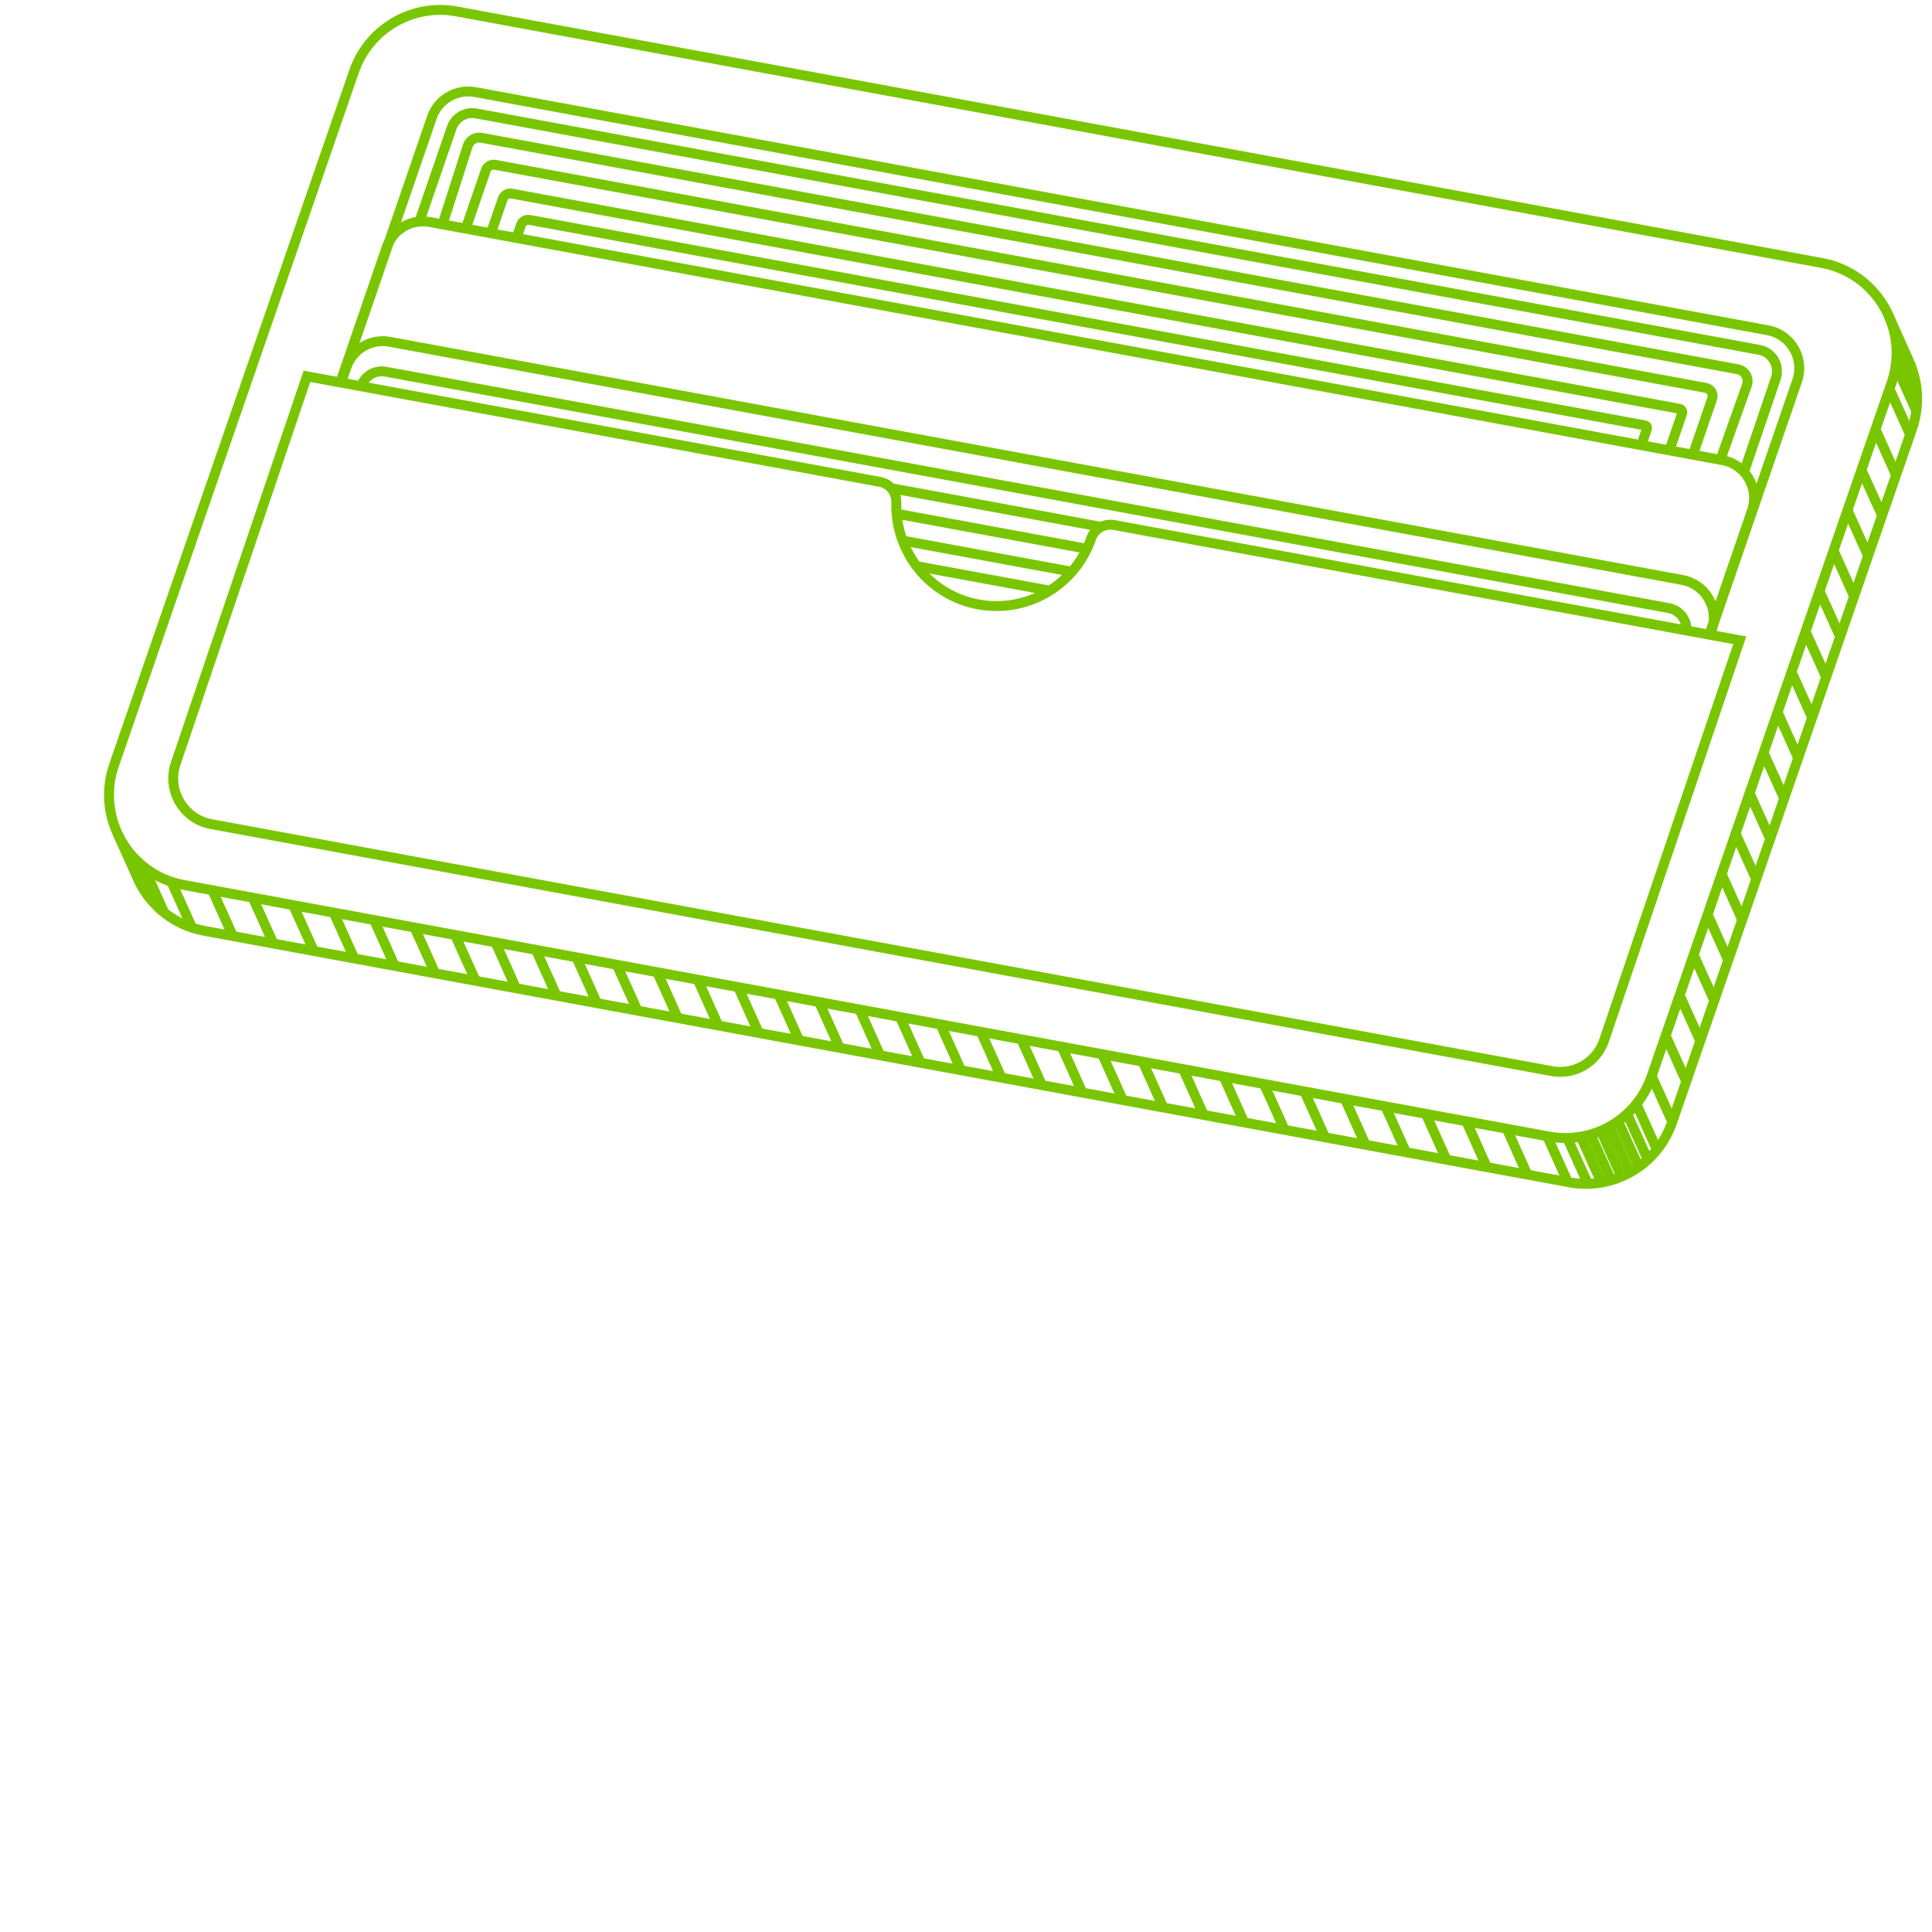
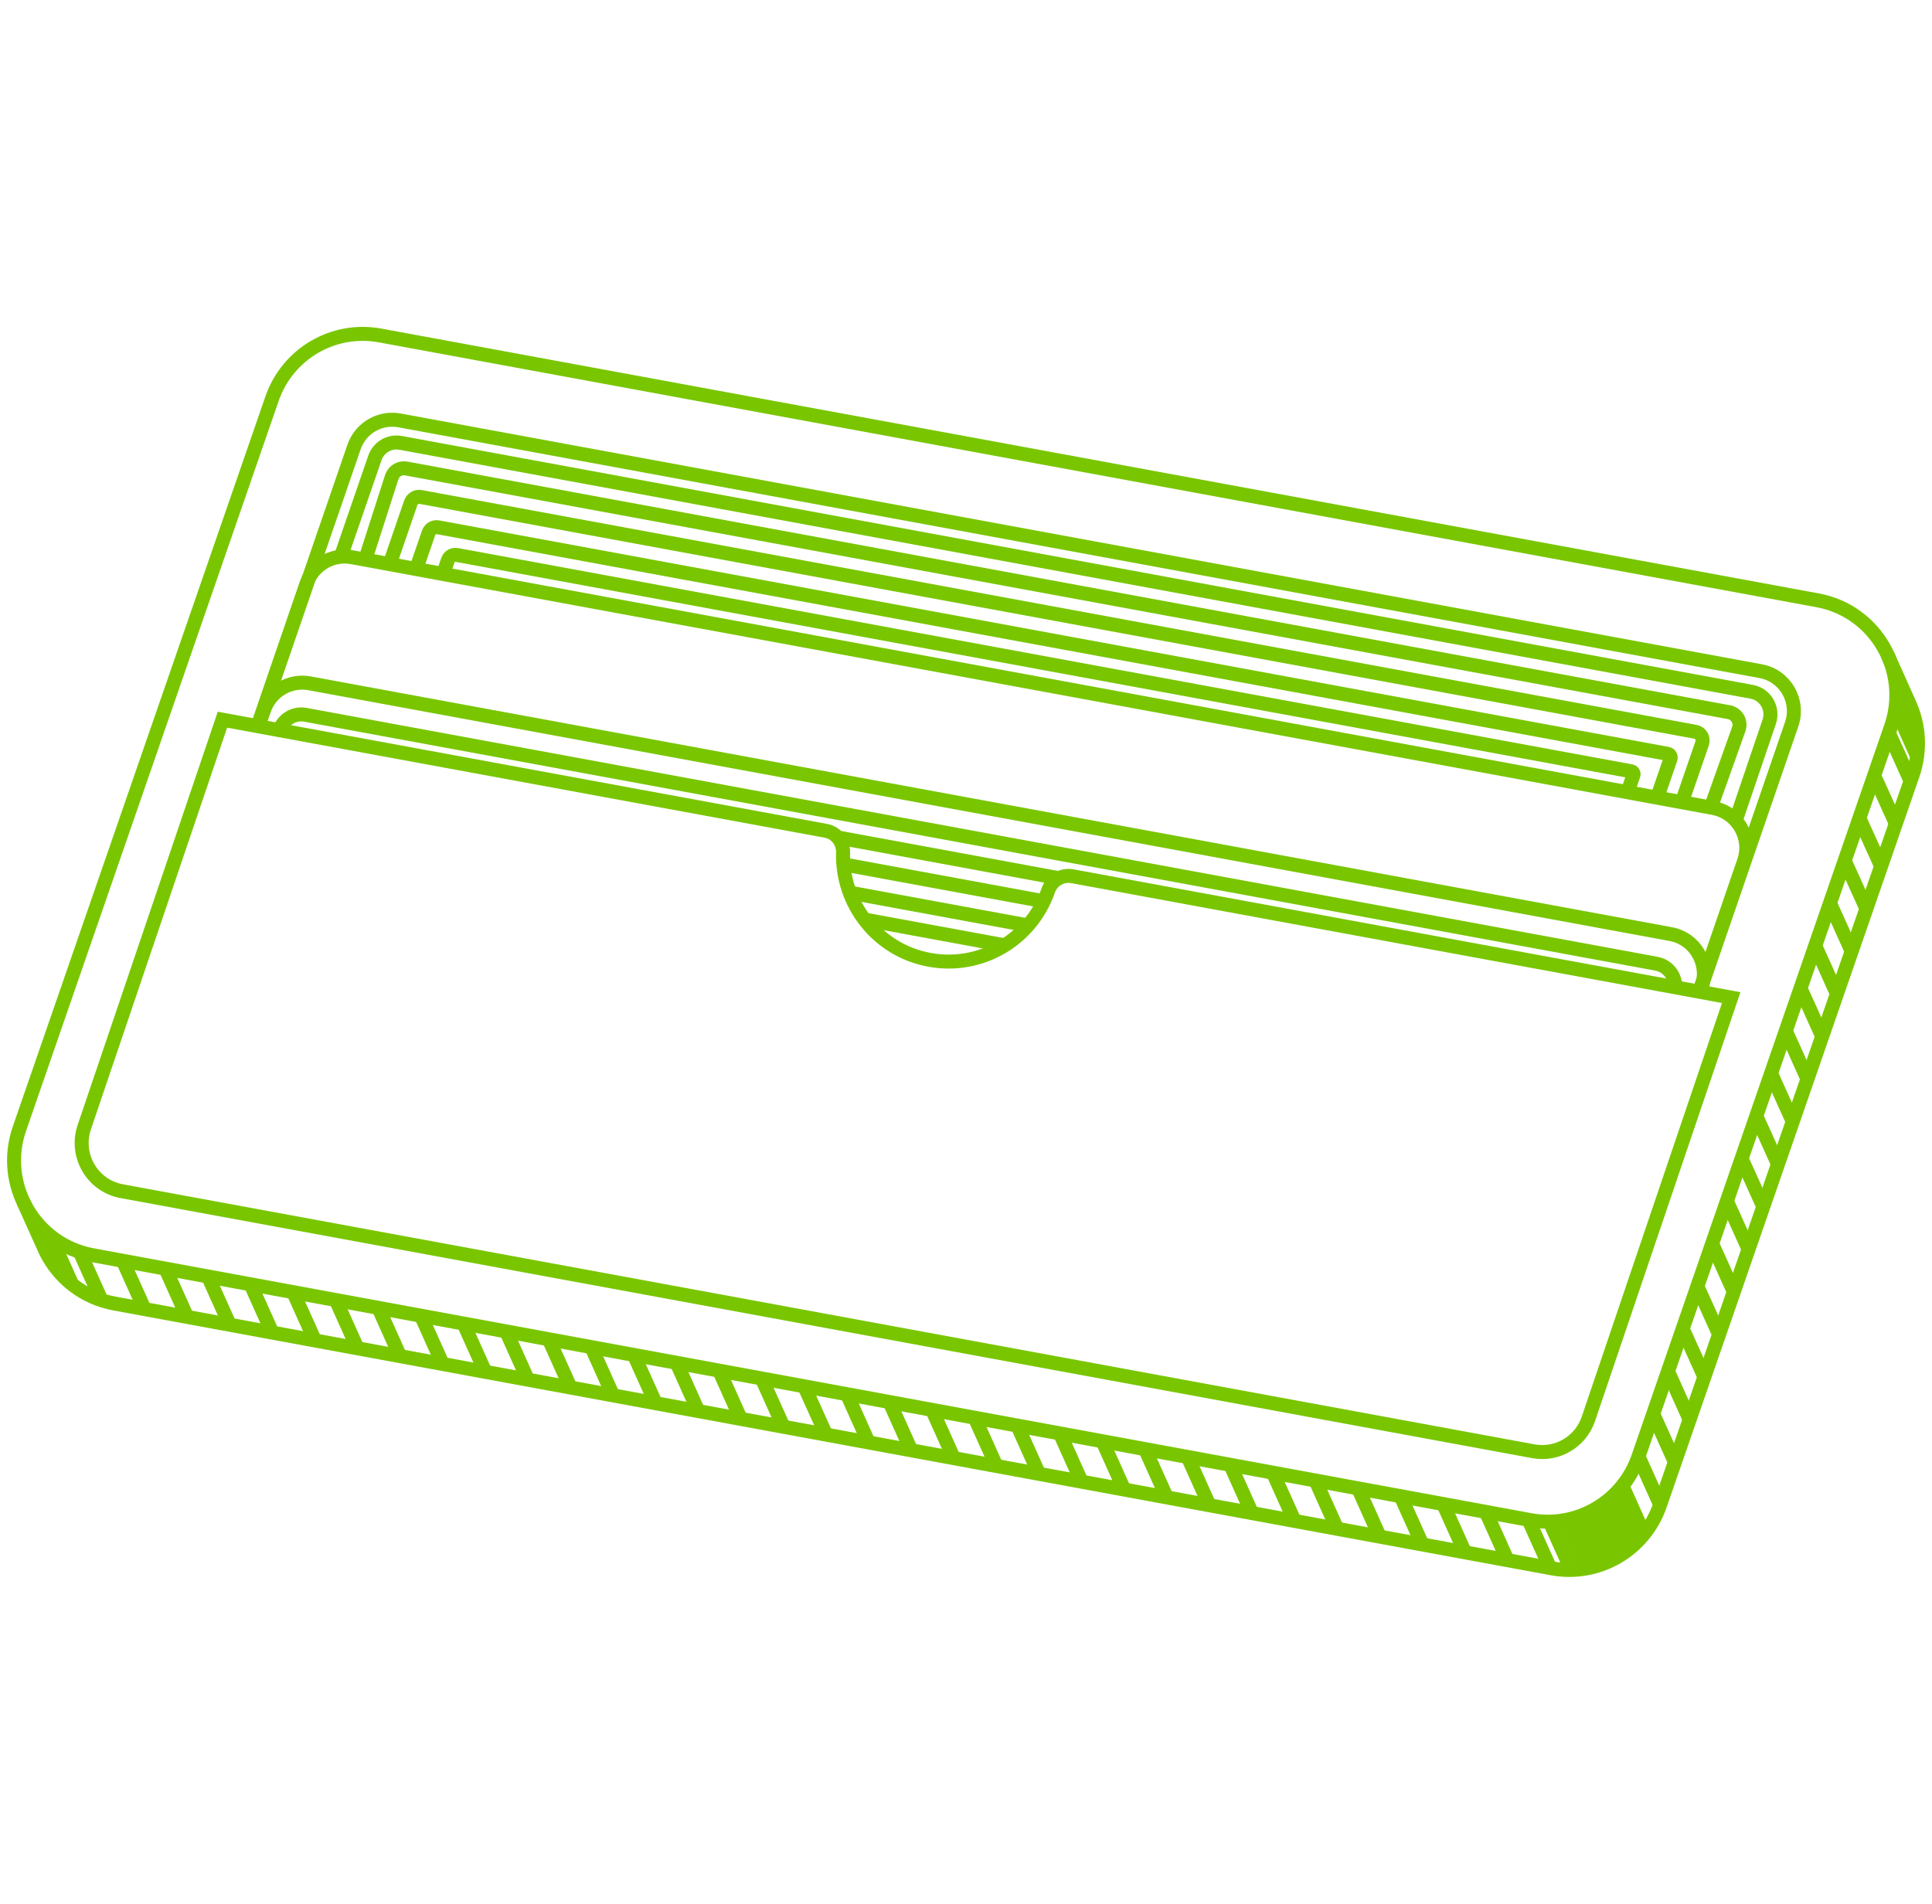
- <svg xmlns="http://www.w3.org/2000/svg" width="195" height="195" viewBox="0 0 195 195" fill="none">
-   <path d="M156.34 114.711L18.55 89.323C13.001 88.302 9.666 82.551 11.518 77.202L35.734 7.209C37.226 2.899 41.621 0.33 46.088 1.153L183.881 26.541C189.43 27.562 192.764 33.313 190.913 38.662L166.693 108.655C165.201 112.961 160.807 115.534 156.34 114.711V114.711Z" stroke="#79C600" stroke-miterlimit="10" />
-   <path d="M34.386 38.602L43.591 11.848C44.217 10.032 46.065 8.949 47.948 9.294L178.432 33.335C180.762 33.765 182.163 36.178 181.391 38.426L172.57 64.063" stroke="#79C600" stroke-miterlimit="10" />
-   <path d="M34.352 38.593L39.028 24.965C39.65 23.149 41.502 22.062 43.385 22.408L173.868 46.449C176.199 46.879 177.6 49.288 176.827 51.537L172.533 64.054" stroke="#79C600" stroke-miterlimit="10" />
-   <path d="M34.426 38.618L34.967 37.047C35.593 35.235 37.441 34.151 39.321 34.497L169.804 58.538C172.138 58.968 173.539 61.384 172.763 63.633L172.61 64.079" stroke="#79C600" stroke-miterlimit="10" />
-   <path d="M112.443 52.991C111.445 52.809 110.466 53.381 110.135 54.342C108.502 59.069 103.685 61.899 98.781 61.01C93.723 60.093 90.329 55.601 90.467 50.739C90.495 49.721 89.819 48.82 88.821 48.638L30.98 37.984L17.737 77.048C16.817 79.761 18.512 82.664 21.321 83.182L156.634 108.112C158.914 108.533 161.16 107.21 161.908 105.005L175.596 64.625L112.446 52.991H112.443Z" stroke="#79C600" stroke-miterlimit="10" />
-   <path d="M42.337 22.335L45.59 12.894C45.943 11.867 46.991 11.251 48.058 11.449L177.559 35.311C178.879 35.553 179.674 36.919 179.236 38.194L176.026 47.639" stroke="#79C600" stroke-miterlimit="10" />
-   <path d="M44.667 22.637L47.213 14.712C47.41 14.138 47.995 13.795 48.589 13.905L175.388 37.268C176.123 37.403 176.567 38.166 176.323 38.876L173.643 46.398" stroke="#79C600" stroke-miterlimit="10" />
-   <path d="M47.011 23.067L49.035 17.184C49.169 16.795 49.566 16.559 49.973 16.635L172.174 39.149C172.674 39.24 172.977 39.761 172.812 40.245L170.869 45.886" stroke="#79C600" stroke-miterlimit="10" />
-   <path d="M49.55 23.536L50.742 20.068C50.87 19.694 51.255 19.468 51.642 19.54L169.498 41.257C169.717 41.298 169.849 41.524 169.777 41.737L168.498 45.453" stroke="#79C600" stroke-miterlimit="10" />
-   <path d="M52.134 24.013L52.587 22.697C52.709 22.339 53.075 22.125 53.447 22.194L166.014 42.934C166.18 42.965 166.277 43.135 166.224 43.295L165.661 44.928" stroke="#79C600" stroke-miterlimit="10" />
-   <path d="M36.462 38.961C36.815 37.934 37.863 37.318 38.93 37.516L168.431 61.378C169.538 61.582 170.273 62.574 170.227 63.642" stroke="#79C600" stroke-miterlimit="10" />
-   <path d="M89.941 49.273L111.149 53.18" stroke="#79C600" stroke-miterlimit="10" />
-   <path d="M90.497 51.851L109.687 55.388" stroke="#79C600" stroke-miterlimit="10" />
-   <path d="M91.102 54.562L108.189 57.709" stroke="#79C600" stroke-miterlimit="10" />
-   <path d="M92.509 57.14L105.949 59.615" stroke="#79C600" stroke-miterlimit="10" />
-   <path d="M190.578 31.758L192.686 36.467C193.612 38.53 193.796 40.949 192.986 43.289L168.767 113.282C167.275 117.588 162.88 120.161 158.414 119.338L20.62 93.949C17.646 93.403 15.309 91.496 14.064 89.021L11.887 84.178" stroke="#79C600" stroke-miterlimit="10" />
-   <path d="M161.58 114.136L163.651 118.762" stroke="#79C600" stroke-miterlimit="10" />
-   <path d="M163.32 113.163L165.4 117.783" stroke="#79C600" stroke-miterlimit="10" />
-   <path d="M164.231 112.421L166.311 117.041" stroke="#79C600" stroke-miterlimit="10" />
-   <path d="M162.455 113.697L164.535 118.317" stroke="#79C600" stroke-miterlimit="10" />
-   <path d="M160.538 114.507L162.618 119.127" stroke="#79C600" stroke-miterlimit="10" />
-   <path d="M158.186 114.862L160.266 119.482" stroke="#79C600" stroke-miterlimit="10" />
-   <path d="M159.549 114.73L161.635 119.353" stroke="#79C600" stroke-miterlimit="10" />
-   <path d="M156.161 114.676L158.238 119.303" stroke="#79C600" stroke-miterlimit="10" />
-   <path d="M152.083 113.935L154.16 118.561" stroke="#79C600" stroke-miterlimit="10" />
-   <path d="M148.004 113.194L150.071 117.799" stroke="#79C600" stroke-miterlimit="10" />
-   <path d="M143.912 112.421L145.989 117.047" stroke="#79C600" stroke-miterlimit="10" />
-   <path d="M139.831 111.667L141.908 116.294" stroke="#79C600" stroke-miterlimit="10" />
-   <path d="M135.745 110.917L137.825 115.543" stroke="#79C600" stroke-miterlimit="10" />
-   <path d="M131.663 110.163L133.74 114.789" stroke="#79C600" stroke-miterlimit="10" />
-   <path d="M127.581 109.412L129.658 114.039" stroke="#79C600" stroke-miterlimit="10" />
-   <path d="M123.5 108.658L125.577 113.285" stroke="#79C600" stroke-miterlimit="10" />
-   <path d="M119.414 107.907L121.494 112.534" stroke="#79C600" stroke-miterlimit="10" />
-   <path d="M115.333 107.154L117.41 111.78" stroke="#79C600" stroke-miterlimit="10" />
-   <path d="M111.251 106.403L113.328 111.03" stroke="#79C600" stroke-miterlimit="10" />
-   <path d="M107.17 105.649L109.247 110.276" stroke="#79C600" stroke-miterlimit="10" />
-   <path d="M103.084 104.899L105.164 109.525" stroke="#79C600" stroke-miterlimit="10" />
-   <path d="M99.002 104.145L101.079 108.771" stroke="#79C600" stroke-miterlimit="10" />
-   <path d="M94.92 103.394L96.997 108.021" stroke="#79C600" stroke-miterlimit="10" />
-   <path d="M90.838 102.641L92.915 107.267" stroke="#79C600" stroke-miterlimit="10" />
-   <path d="M86.753 101.889L88.833 106.516" stroke="#79C600" stroke-miterlimit="10" />
-   <path d="M82.672 101.136L84.752 105.766" stroke="#79C600" stroke-miterlimit="10" />
-   <path d="M78.59 100.385L80.667 105.012" stroke="#79C600" stroke-miterlimit="10" />
-   <path d="M74.508 99.631L76.585 104.261" stroke="#79C600" stroke-miterlimit="10" />
-   <path d="M70.422 98.881L72.502 103.507" stroke="#79C600" stroke-miterlimit="10" />
-   <path d="M66.34 98.127L68.417 102.756" stroke="#79C600" stroke-miterlimit="10" />
-   <path d="M62.26 97.376L64.337 102.002" stroke="#79C600" stroke-miterlimit="10" />
-   <path d="M58.177 96.622L60.254 101.252" stroke="#79C600" stroke-miterlimit="10" />
-   <path d="M54.092 95.872L56.172 100.498" stroke="#79C600" stroke-miterlimit="10" />
-   <path d="M50.01 95.117L52.087 99.747" stroke="#79C600" stroke-miterlimit="10" />
-   <path d="M45.928 94.367L48.005 98.994" stroke="#79C600" stroke-miterlimit="10" />
-   <path d="M41.846 93.614L43.923 98.243" stroke="#79C600" stroke-miterlimit="10" />
-   <path d="M37.761 92.862L39.841 97.489" stroke="#79C600" stroke-miterlimit="10" />
-   <path d="M33.678 92.108L35.755 96.738" stroke="#79C600" stroke-miterlimit="10" />
-   <path d="M29.597 91.358L31.674 95.984" stroke="#79C600" stroke-miterlimit="10" />
-   <path d="M25.515 90.604L27.592 95.234" stroke="#79C600" stroke-miterlimit="10" />
-   <path d="M21.417 89.825L23.51 94.48" stroke="#79C600" stroke-miterlimit="10" />
-   <path d="M17.304 89.002L19.39 93.651" stroke="#79C600" stroke-miterlimit="10" />
-   <path d="M14.53 87.535L16.575 92.118" stroke="#79C600" stroke-miterlimit="10" />
-   <path d="M13.475 86.524L15.565 91.182" stroke="#79C600" stroke-miterlimit="10" />
-   <path d="M165.167 111.422L167.241 116.055" stroke="#79C600" stroke-miterlimit="10" />
-   <path d="M191.345 36.86L193.415 41.48" stroke="#79C600" stroke-miterlimit="10" />
-   <path d="M191.429 34.83L193.499 39.451" stroke="#79C600" stroke-miterlimit="10" />
-   <path d="M190.709 39.253L192.786 43.864" stroke="#79C600" stroke-miterlimit="10" />
-   <path d="M189.295 43.339L191.375 47.944" stroke="#79C600" stroke-miterlimit="10" />
-   <path d="M187.877 47.428L189.96 52.02" stroke="#79C600" stroke-miterlimit="10" />
-   <path d="M186.47 51.499L188.55 56.1" stroke="#79C600" stroke-miterlimit="10" />
-   <path d="M185.061 55.573L187.137 60.184" stroke="#79C600" stroke-miterlimit="10" />
-   <path d="M183.649 59.656L185.726 64.267" stroke="#79C600" stroke-miterlimit="10" />
-   <path d="M182.238 63.733L184.315 68.344" stroke="#79C600" stroke-miterlimit="10" />
-   <path d="M180.825 67.814L182.902 72.427" stroke="#79C600" stroke-miterlimit="10" />
-   <path d="M179.414 71.894L181.491 76.508" stroke="#79C600" stroke-miterlimit="10" />
-   <path d="M178 75.98L180.077 80.588" stroke="#79C600" stroke-miterlimit="10" />
-   <path d="M176.589 80.057L178.666 84.664" stroke="#79C600" stroke-miterlimit="10" />
-   <path d="M175.18 84.133L177.257 88.745" stroke="#79C600" stroke-miterlimit="10" />
-   <path d="M173.765 88.214L175.842 92.825" stroke="#79C600" stroke-miterlimit="10" />
-   <path d="M172.352 92.3L174.428 96.905" stroke="#79C600" stroke-miterlimit="10" />
-   <path d="M170.944 96.374L173.024 100.994" stroke="#79C600" stroke-miterlimit="10" />
-   <path d="M169.532 100.448L171.606 105.065" stroke="#79C600" stroke-miterlimit="10" />
-   <path d="M168.119 104.537L170.196 109.148" stroke="#79C600" stroke-miterlimit="10" />
-   <path d="M166.708 108.611L168.782 113.229" stroke="#79C600" stroke-miterlimit="10" />
+ <svg xmlns="http://www.w3.org/2000/svg" width="138" height="136" viewBox="0 0 138 136" fill="none">
+   <path d="M109.308 108.588L6.626 89.669C2.491 88.908 0.006 84.622 1.386 80.636L19.432 28.477C20.544 25.266 23.819 23.351 27.148 23.964L129.832 42.884C133.967 43.644 136.452 47.93 135.072 51.916L117.024 104.076C115.912 107.285 112.637 109.202 109.308 108.588V108.588Z" stroke="#79C600" stroke-miterlimit="10" />
+   <path d="M18.427 51.872L25.287 31.934C25.753 30.581 27.131 29.774 28.534 30.031L125.771 47.947C127.508 48.267 128.552 50.065 127.976 51.741L121.403 70.845" stroke="#79C600" stroke-miterlimit="10" />
+   <path d="M18.402 51.865L21.886 41.709C22.35 40.356 23.73 39.546 25.133 39.803L122.37 57.719C124.107 58.04 125.151 59.835 124.575 61.511L121.375 70.838" stroke="#79C600" stroke-miterlimit="10" />
+   <path d="M18.457 51.883L18.86 50.713C19.326 49.362 20.704 48.555 22.105 48.812L119.342 66.728C121.081 67.049 122.125 68.849 121.547 70.524L121.433 70.857" stroke="#79C600" stroke-miterlimit="10" />
+   <path d="M76.596 62.594C75.853 62.459 75.123 62.885 74.876 63.601C73.659 67.124 70.07 69.232 66.415 68.57C62.646 67.886 60.117 64.539 60.219 60.916C60.24 60.158 59.737 59.486 58.993 59.35L15.889 51.411L6.02 80.521C5.335 82.544 6.598 84.707 8.692 85.093L109.528 103.671C111.227 103.984 112.9 102.999 113.457 101.356L123.658 71.264L76.599 62.594H76.596Z" stroke="#79C600" stroke-miterlimit="10" />
+   <path d="M24.352 39.75L26.777 32.714C27.04 31.948 27.821 31.489 28.616 31.637L125.121 49.419C126.105 49.599 126.697 50.617 126.37 51.568L123.979 58.606" stroke="#79C600" stroke-miterlimit="10" />
+   <path d="M26.089 39.974L27.986 34.069C28.133 33.641 28.569 33.385 29.012 33.467L123.503 50.877C124.051 50.978 124.382 51.547 124.2 52.075L122.203 57.681" stroke="#79C600" stroke-miterlimit="10" />
+   <path d="M27.835 40.295L29.343 35.911C29.444 35.621 29.74 35.445 30.043 35.501L121.107 52.279C121.48 52.347 121.706 52.736 121.583 53.096L120.135 57.3" stroke="#79C600" stroke-miterlimit="10" />
+   <path d="M29.727 40.644L30.616 38.06C30.711 37.781 30.998 37.613 31.287 37.667L119.114 53.85C119.277 53.88 119.375 54.049 119.321 54.208L118.368 56.977" stroke="#79C600" stroke-miterlimit="10" />
+   <path d="M31.653 40.999L31.991 40.019C32.082 39.752 32.355 39.593 32.632 39.644L116.517 55.099C116.641 55.123 116.713 55.249 116.674 55.369L116.254 56.586" stroke="#79C600" stroke-miterlimit="10" />
+   <path d="M19.974 52.139C20.238 51.373 21.019 50.915 21.814 51.062L118.319 68.844C119.144 68.996 119.691 69.736 119.656 70.532" stroke="#79C600" stroke-miterlimit="10" />
+   <path d="M59.827 59.823L75.631 62.735" stroke="#79C600" stroke-miterlimit="10" />
+   <path d="M60.242 61.745L74.542 64.38" stroke="#79C600" stroke-miterlimit="10" />
+   <path d="M60.692 63.765L73.426 66.11" stroke="#79C600" stroke-miterlimit="10" />
+   <path d="M61.741 65.686L71.757 67.531" stroke="#79C600" stroke-miterlimit="10" />
+   <path d="M134.823 46.772L136.394 50.28C137.084 51.818 137.221 53.62 136.617 55.364L118.569 107.523C117.457 110.732 114.182 112.649 110.854 112.036L8.169 93.117C5.953 92.709 4.211 91.288 3.284 89.444L1.661 85.835" stroke="#79C600" stroke-miterlimit="10" />
+   <path d="M113.213 108.16L114.756 111.608" stroke="#79C600" stroke-miterlimit="10" />
+   <path d="M114.51 107.434L116.06 110.878" stroke="#79C600" stroke-miterlimit="10" />
+   <path d="M115.189 106.882L116.74 110.325" stroke="#79C600" stroke-miterlimit="10" />
+   <path d="M113.865 107.832L115.415 111.275" stroke="#79C600" stroke-miterlimit="10" />
+   <path d="M112.437 108.436L113.987 111.879" stroke="#79C600" stroke-miterlimit="10" />
+   <path d="M110.684 108.701L112.234 112.144" stroke="#79C600" stroke-miterlimit="10" />
+   <path d="M111.699 108.602L113.254 112.048" stroke="#79C600" stroke-miterlimit="10" />
+   <path d="M109.175 108.562L110.723 112.01" stroke="#79C600" stroke-miterlimit="10" />
+   <path d="M106.136 108.01L107.684 111.458" stroke="#79C600" stroke-miterlimit="10" />
+   <path d="M103.096 107.458L104.637 110.889" stroke="#79C600" stroke-miterlimit="10" />
+   <path d="M100.046 106.882L101.594 110.329" stroke="#79C600" stroke-miterlimit="10" />
+   <path d="M97.006 106.32L98.553 109.768" stroke="#79C600" stroke-miterlimit="10" />
+   <path d="M93.961 105.761L95.511 109.209" stroke="#79C600" stroke-miterlimit="10" />
+   <path d="M90.919 105.199L92.467 108.647" stroke="#79C600" stroke-miterlimit="10" />
+   <path d="M87.877 104.64L89.425 108.087" stroke="#79C600" stroke-miterlimit="10" />
+   <path d="M84.835 104.078L86.383 107.526" stroke="#79C600" stroke-miterlimit="10" />
+   <path d="M81.79 103.518L83.341 106.966" stroke="#79C600" stroke-miterlimit="10" />
+   <path d="M78.749 102.957L80.297 106.405" stroke="#79C600" stroke-miterlimit="10" />
+   <path d="M75.708 102.397L77.255 105.845" stroke="#79C600" stroke-miterlimit="10" />
+   <path d="M72.666 101.835L74.214 105.283" stroke="#79C600" stroke-miterlimit="10" />
+   <path d="M69.621 101.276L71.171 104.724" stroke="#79C600" stroke-miterlimit="10" />
+   <path d="M66.579 100.714L68.127 104.162" stroke="#79C600" stroke-miterlimit="10" />
+   <path d="M63.538 100.155L65.085 103.603" stroke="#79C600" stroke-miterlimit="10" />
+   <path d="M60.495 99.593L62.043 103.041" stroke="#79C600" stroke-miterlimit="10" />
+   <path d="M57.452 99.034L59.002 102.481" stroke="#79C600" stroke-miterlimit="10" />
+   <path d="M54.41 98.472L55.96 101.922" stroke="#79C600" stroke-miterlimit="10" />
+   <path d="M51.368 97.913L52.916 101.361" stroke="#79C600" stroke-miterlimit="10" />
+   <path d="M48.326 97.351L49.874 100.801" stroke="#79C600" stroke-miterlimit="10" />
+   <path d="M45.282 96.791L46.832 100.239" stroke="#79C600" stroke-miterlimit="10" />
+   <path d="M42.24 96.23L43.788 99.68" stroke="#79C600" stroke-miterlimit="10" />
+   <path d="M39.199 95.67L40.747 99.118" stroke="#79C600" stroke-miterlimit="10" />
+   <path d="M36.156 95.108L37.704 98.558" stroke="#79C600" stroke-miterlimit="10" />
+   <path d="M33.112 94.549L34.662 97.997" stroke="#79C600" stroke-miterlimit="10" />
+   <path d="M30.071 93.987L31.618 97.437" stroke="#79C600" stroke-miterlimit="10" />
+   <path d="M27.028 93.428L28.576 96.876" stroke="#79C600" stroke-miterlimit="10" />
+   <path d="M23.987 92.866L25.534 96.317" stroke="#79C600" stroke-miterlimit="10" />
+   <path d="M20.942 92.306L22.492 95.754" stroke="#79C600" stroke-miterlimit="10" />
+   <path d="M17.9 91.745L19.448 95.195" stroke="#79C600" stroke-miterlimit="10" />
+   <path d="M14.858 91.185L16.406 94.633" stroke="#79C600" stroke-miterlimit="10" />
+   <path d="M11.816 90.624L13.364 94.074" stroke="#79C600" stroke-miterlimit="10" />
+   <path d="M8.763 90.043L10.322 93.512" stroke="#79C600" stroke-miterlimit="10" />
+   <path d="M5.698 89.43L7.253 92.894" stroke="#79C600" stroke-miterlimit="10" />
+   <path d="M3.631 88.337L5.155 91.752" stroke="#79C600" stroke-miterlimit="10" />
+   <path d="M2.844 87.583L4.402 91.054" stroke="#79C600" stroke-miterlimit="10" />
+   <path d="M115.886 106.137L117.432 109.59" stroke="#79C600" stroke-miterlimit="10" />
+   <path d="M135.394 50.573L136.937 54.016" stroke="#79C600" stroke-miterlimit="10" />
+   <path d="M135.456 49.061L136.999 52.504" stroke="#79C600" stroke-miterlimit="10" />
+   <path d="M134.92 52.356L136.468 55.792" stroke="#79C600" stroke-miterlimit="10" />
+   <path d="M133.866 55.401L135.417 58.833" stroke="#79C600" stroke-miterlimit="10" />
+   <path d="M132.81 58.449L134.362 61.871" stroke="#79C600" stroke-miterlimit="10" />
+   <path d="M131.761 61.483L133.311 64.912" stroke="#79C600" stroke-miterlimit="10" />
+   <path d="M130.711 64.518L132.258 67.954" stroke="#79C600" stroke-miterlimit="10" />
+   <path d="M129.659 67.561L131.207 70.997" stroke="#79C600" stroke-miterlimit="10" />
+   <path d="M128.607 70.599L130.155 74.035" stroke="#79C600" stroke-miterlimit="10" />
+   <path d="M127.555 73.64L129.102 77.078" stroke="#79C600" stroke-miterlimit="10" />
+   <path d="M126.503 76.68L128.051 80.119" stroke="#79C600" stroke-miterlimit="10" />
+   <path d="M125.45 79.726L126.997 83.159" stroke="#79C600" stroke-miterlimit="10" />
+   <path d="M124.398 82.764L125.946 86.198" stroke="#79C600" stroke-miterlimit="10" />
+   <path d="M123.348 85.802L124.895 89.238" stroke="#79C600" stroke-miterlimit="10" />
+   <path d="M122.293 88.843L123.841 92.279" stroke="#79C600" stroke-miterlimit="10" />
+   <path d="M121.24 91.888L122.788 95.319" stroke="#79C600" stroke-miterlimit="10" />
+   <path d="M120.192 94.923L121.742 98.366" stroke="#79C600" stroke-miterlimit="10" />
+   <path d="M119.139 97.959L120.684 101.4" stroke="#79C600" stroke-miterlimit="10" />
+   <path d="M118.086 101.007L119.634 104.443" stroke="#79C600" stroke-miterlimit="10" />
+   <path d="M117.035 104.043L118.58 107.484" stroke="#79C600" stroke-miterlimit="10" />
</svg>
